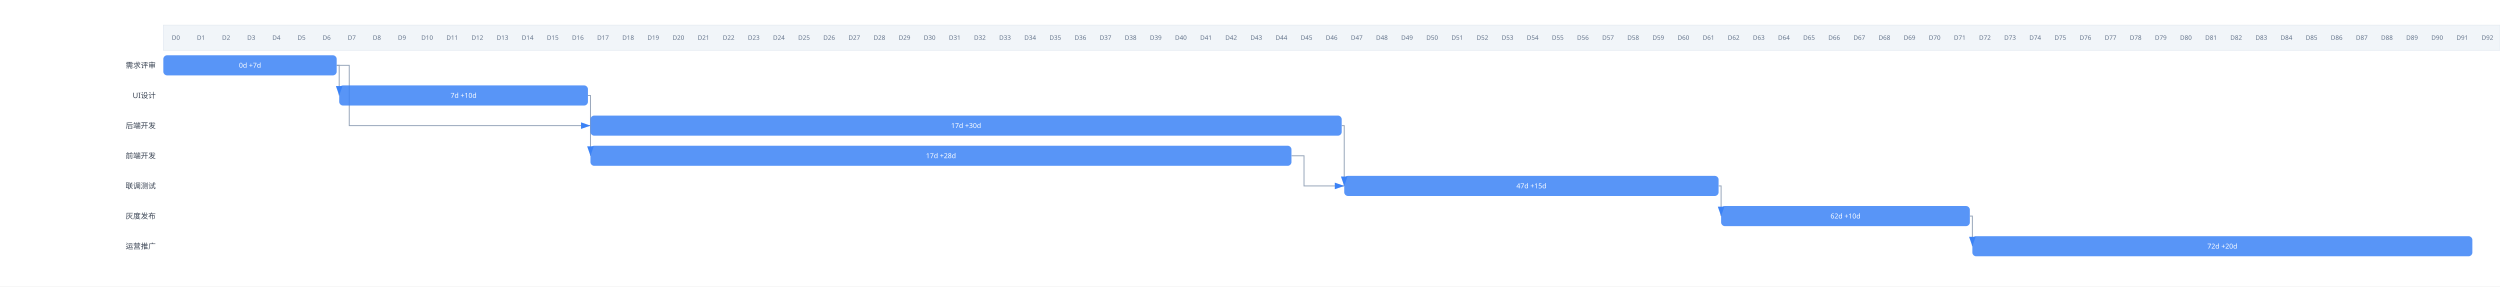
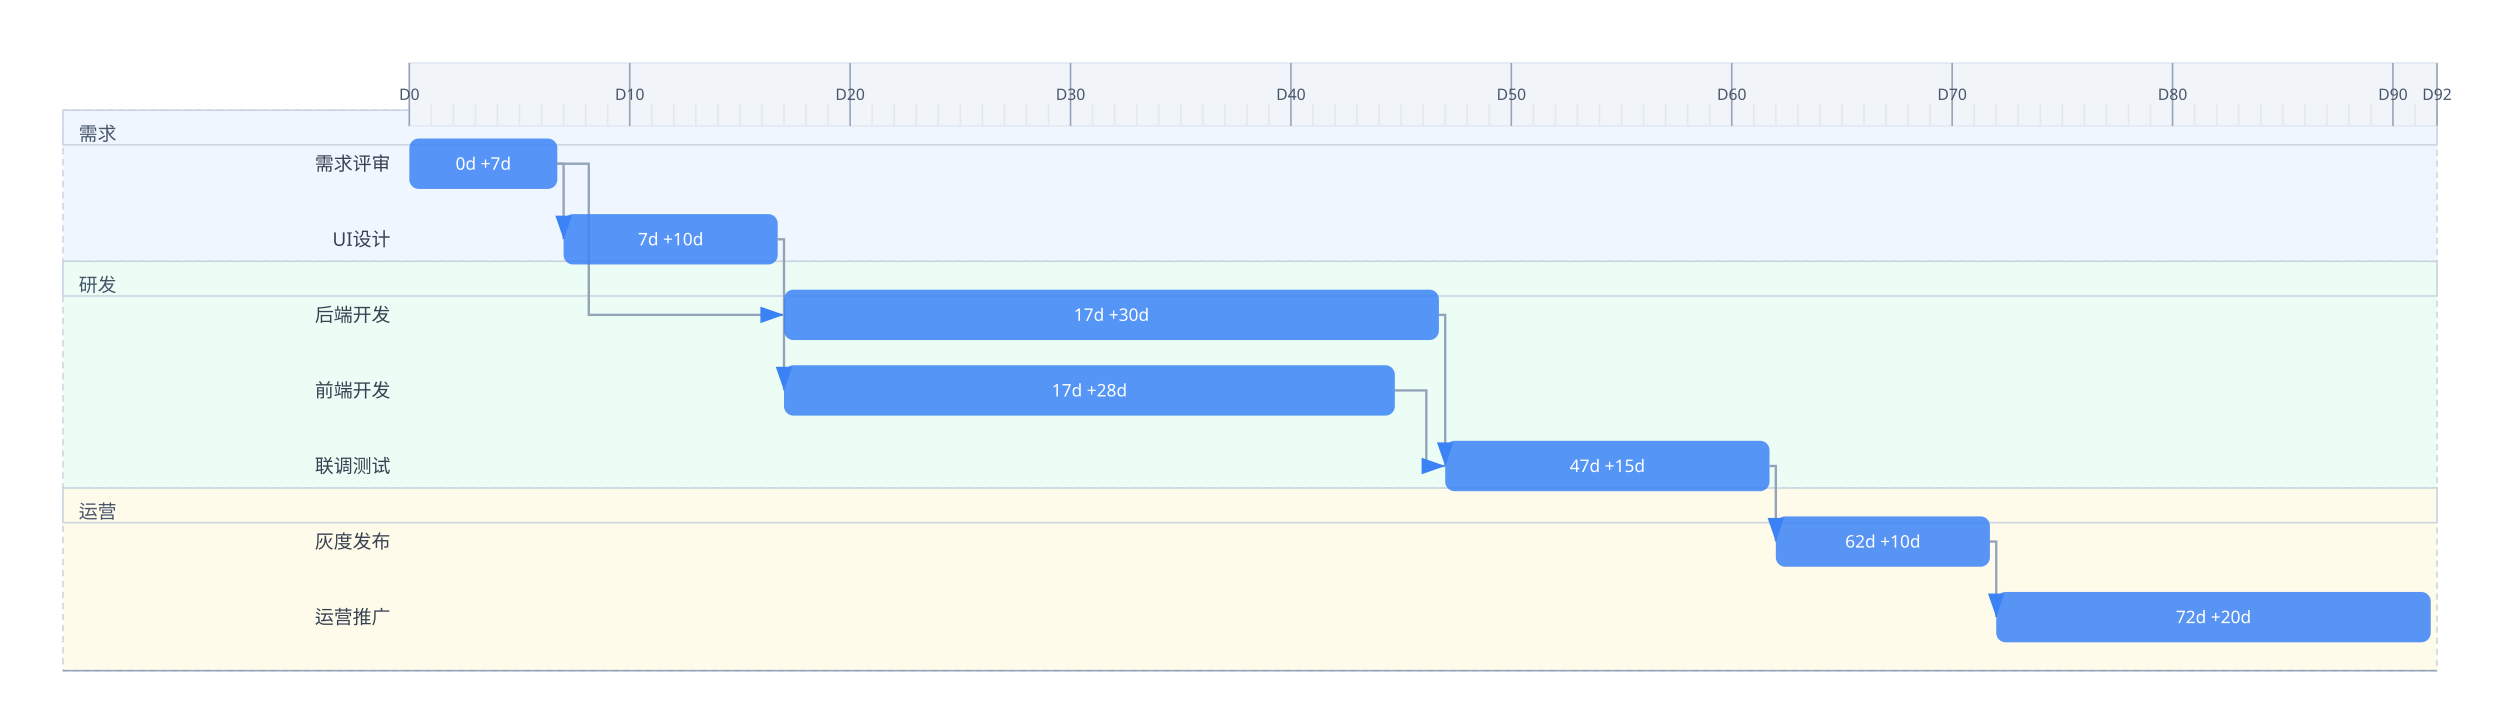
- <svg xmlns="http://www.w3.org/2000/svg" width="3980" height="456" viewBox="0 0 3980 456">
+ <svg xmlns="http://www.w3.org/2000/svg" width="1588" height="456" viewBox="0 0 1588 456">
  <defs>
    <marker id="arrowhead" markerWidth="10" markerHeight="7" refX="10" refY="3.5" orient="auto">
      <polygon points="0 0, 10 3.5, 0 7" fill="#3b82f6" />
    </marker>
  </defs>
-   <rect x="0" y="0" width="3980" height="456" fill="#ffffff" />
+   <rect x="0" y="0" width="1588" height="456" fill="#ffffff" />
+   <g class="lgdl-gantt-lane" data-lgdl-loc="groups[0]">
+     <rect x="40" y="70" width="1508" height="116" fill="#eff6ff" stroke="#cbd5e1" stroke-dasharray="4 3" />
+     <rect x="40" y="70" width="1508" height="22" fill="#eff6ff" stroke="#cbd5e1" />
+     <text x="50" y="85" font-family="'Segoe UI', 'PingFang SC', 'Microsoft YaHei', sans-serif" font-size="12" fill="#475569" text-anchor="start" dominant-baseline="middle">需求</text>
+     <line x1="40" y1="186" x2="1548" y2="186" stroke="#94a3b8" stroke-width="1" />
+   </g>
+   <g class="lgdl-gantt-lane" data-lgdl-loc="groups[1]">
+     <rect x="40" y="166" width="1508" height="164" fill="#ecfdf5" stroke="#cbd5e1" stroke-dasharray="4 3" />
+     <rect x="40" y="166" width="1508" height="22" fill="#ecfdf5" stroke="#cbd5e1" />
+     <text x="50" y="181" font-family="'Segoe UI', 'PingFang SC', 'Microsoft YaHei', sans-serif" font-size="12" fill="#475569" text-anchor="start" dominant-baseline="middle">研发</text>
+     <line x1="40" y1="330" x2="1548" y2="330" stroke="#94a3b8" stroke-width="1" />
+   </g>
+   <g class="lgdl-gantt-lane" data-lgdl-loc="groups[2]">
+     <rect x="40" y="310" width="1508" height="116" fill="#fffbeb" stroke="#cbd5e1" stroke-dasharray="4 3" />
+     <rect x="40" y="310" width="1508" height="22" fill="#fffbeb" stroke="#cbd5e1" />
+     <text x="50" y="325" font-family="'Segoe UI', 'PingFang SC', 'Microsoft YaHei', sans-serif" font-size="12" fill="#475569" text-anchor="start" dominant-baseline="middle">运营</text>
+     <line x1="40" y1="426" x2="1548" y2="426" stroke="#94a3b8" stroke-width="1" />
+   </g>
  <g class="lgdl-dep" data-lgdl-loc="edges[0]">
-     <path d="M 536,104 L 540,104 L 540,152 L 540,152" fill="none" stroke="#94a3b8" stroke-width="1.5" marker-end="url(#arrowhead)" />
+     <path d="M 354,104 L 358,104 L 358,152 L 358,152" fill="none" stroke="#94a3b8" stroke-width="1.5" marker-end="url(#arrowhead)" />
  </g>
  <g class="lgdl-dep" data-lgdl-loc="edges[1]">
-     <path d="M 536,104 L 556,104 L 556,200 L 940,200" fill="none" stroke="#94a3b8" stroke-width="1.5" marker-end="url(#arrowhead)" />
+     <path d="M 354,104 L 374,104 L 374,200 L 498,200" fill="none" stroke="#94a3b8" stroke-width="1.5" marker-end="url(#arrowhead)" />
  </g>
  <g class="lgdl-dep" data-lgdl-loc="edges[2]">
-     <path d="M 936,152 L 940,152 L 940,248 L 940,248" fill="none" stroke="#94a3b8" stroke-width="1.5" marker-end="url(#arrowhead)" />
+     <path d="M 494,152 L 498,152 L 498,248 L 498,248" fill="none" stroke="#94a3b8" stroke-width="1.5" marker-end="url(#arrowhead)" />
  </g>
  <g class="lgdl-dep" data-lgdl-loc="edges[3]">
-     <path d="M 2136,200 L 2140,200 L 2140,296 L 2140,296" fill="none" stroke="#94a3b8" stroke-width="1.5" marker-end="url(#arrowhead)" />
+     <path d="M 914,200 L 918,200 L 918,296 L 918,296" fill="none" stroke="#94a3b8" stroke-width="1.5" marker-end="url(#arrowhead)" />
  </g>
  <g class="lgdl-dep" data-lgdl-loc="edges[4]">
-     <path d="M 2056,248 L 2076,248 L 2076,296 L 2140,296" fill="none" stroke="#94a3b8" stroke-width="1.5" marker-end="url(#arrowhead)" />
+     <path d="M 886,248 L 906,248 L 906,296 L 918,296" fill="none" stroke="#94a3b8" stroke-width="1.5" marker-end="url(#arrowhead)" />
  </g>
  <g class="lgdl-dep" data-lgdl-loc="edges[5]">
-     <path d="M 2736,296 L 2740,296 L 2740,344 L 2740,344" fill="none" stroke="#94a3b8" stroke-width="1.5" marker-end="url(#arrowhead)" />
+     <path d="M 1124,296 L 1128,296 L 1128,344 L 1128,344" fill="none" stroke="#94a3b8" stroke-width="1.5" marker-end="url(#arrowhead)" />
  </g>
  <g class="lgdl-dep" data-lgdl-loc="edges[6]">
-     <path d="M 3136,344 L 3140,344 L 3140,392 L 3140,392" fill="none" stroke="#94a3b8" stroke-width="1.5" marker-end="url(#arrowhead)" />
+     <path d="M 1264,344 L 1268,344 L 1268,392 L 1268,392" fill="none" stroke="#94a3b8" stroke-width="1.5" marker-end="url(#arrowhead)" />
  </g>
  <text x="248" y="104" font-family="'Segoe UI', 'PingFang SC', 'Microsoft YaHei', sans-serif" font-size="12" fill="#374151" text-anchor="end" dominant-baseline="middle">需求评审</text>
  <g class="lgdl-gantt-bar" data-lgdl-loc="nodes[0]">
-     <rect x="260" y="88" width="276" height="32" rx="6" fill="#3b82f6" opacity="0.85" />
-     <text x="398" y="104" font-family="'Segoe UI', 'PingFang SC', 'Microsoft YaHei', sans-serif" font-size="11" fill="#ffffff" text-anchor="middle" dominant-baseline="middle">0d +7d</text>
+     <rect x="260" y="88" width="94" height="32" rx="6" fill="#3b82f6" opacity="0.85" />
+     <text x="307" y="104" font-family="'Segoe UI', 'PingFang SC', 'Microsoft YaHei', sans-serif" font-size="11" fill="#ffffff" text-anchor="middle" dominant-baseline="middle">0d +7d</text>
  </g>
  <text x="248" y="152" font-family="'Segoe UI', 'PingFang SC', 'Microsoft YaHei', sans-serif" font-size="12" fill="#374151" text-anchor="end" dominant-baseline="middle">UI设计</text>
  <g class="lgdl-gantt-bar" data-lgdl-loc="nodes[1]">
-     <rect x="540" y="136" width="396" height="32" rx="6" fill="#3b82f6" opacity="0.85" />
-     <text x="738" y="152" font-family="'Segoe UI', 'PingFang SC', 'Microsoft YaHei', sans-serif" font-size="11" fill="#ffffff" text-anchor="middle" dominant-baseline="middle">7d +10d</text>
+     <rect x="358" y="136" width="136" height="32" rx="6" fill="#3b82f6" opacity="0.85" />
+     <text x="426" y="152" font-family="'Segoe UI', 'PingFang SC', 'Microsoft YaHei', sans-serif" font-size="11" fill="#ffffff" text-anchor="middle" dominant-baseline="middle">7d +10d</text>
  </g>
  <text x="248" y="200" font-family="'Segoe UI', 'PingFang SC', 'Microsoft YaHei', sans-serif" font-size="12" fill="#374151" text-anchor="end" dominant-baseline="middle">后端开发</text>
  <g class="lgdl-gantt-bar" data-lgdl-loc="nodes[2]">
-     <rect x="940" y="184" width="1196" height="32" rx="6" fill="#3b82f6" opacity="0.85" />
-     <text x="1538" y="200" font-family="'Segoe UI', 'PingFang SC', 'Microsoft YaHei', sans-serif" font-size="11" fill="#ffffff" text-anchor="middle" dominant-baseline="middle">17d +30d</text>
+     <rect x="498" y="184" width="416" height="32" rx="6" fill="#3b82f6" opacity="0.85" />
+     <text x="706" y="200" font-family="'Segoe UI', 'PingFang SC', 'Microsoft YaHei', sans-serif" font-size="11" fill="#ffffff" text-anchor="middle" dominant-baseline="middle">17d +30d</text>
  </g>
  <text x="248" y="248" font-family="'Segoe UI', 'PingFang SC', 'Microsoft YaHei', sans-serif" font-size="12" fill="#374151" text-anchor="end" dominant-baseline="middle">前端开发</text>
  <g class="lgdl-gantt-bar" data-lgdl-loc="nodes[3]">
-     <rect x="940" y="232" width="1116" height="32" rx="6" fill="#3b82f6" opacity="0.85" />
-     <text x="1498" y="248" font-family="'Segoe UI', 'PingFang SC', 'Microsoft YaHei', sans-serif" font-size="11" fill="#ffffff" text-anchor="middle" dominant-baseline="middle">17d +28d</text>
+     <rect x="498" y="232" width="388" height="32" rx="6" fill="#3b82f6" opacity="0.85" />
+     <text x="692" y="248" font-family="'Segoe UI', 'PingFang SC', 'Microsoft YaHei', sans-serif" font-size="11" fill="#ffffff" text-anchor="middle" dominant-baseline="middle">17d +28d</text>
  </g>
  <text x="248" y="296" font-family="'Segoe UI', 'PingFang SC', 'Microsoft YaHei', sans-serif" font-size="12" fill="#374151" text-anchor="end" dominant-baseline="middle">联调测试</text>
  <g class="lgdl-gantt-bar" data-lgdl-loc="nodes[4]">
-     <rect x="2140" y="280" width="596" height="32" rx="6" fill="#3b82f6" opacity="0.85" />
-     <text x="2438" y="296" font-family="'Segoe UI', 'PingFang SC', 'Microsoft YaHei', sans-serif" font-size="11" fill="#ffffff" text-anchor="middle" dominant-baseline="middle">47d +15d</text>
+     <rect x="918" y="280" width="206" height="32" rx="6" fill="#3b82f6" opacity="0.85" />
+     <text x="1021" y="296" font-family="'Segoe UI', 'PingFang SC', 'Microsoft YaHei', sans-serif" font-size="11" fill="#ffffff" text-anchor="middle" dominant-baseline="middle">47d +15d</text>
  </g>
  <text x="248" y="344" font-family="'Segoe UI', 'PingFang SC', 'Microsoft YaHei', sans-serif" font-size="12" fill="#374151" text-anchor="end" dominant-baseline="middle">灰度发布</text>
  <g class="lgdl-gantt-bar" data-lgdl-loc="nodes[5]">
-     <rect x="2740" y="328" width="396" height="32" rx="6" fill="#3b82f6" opacity="0.85" />
-     <text x="2938" y="344" font-family="'Segoe UI', 'PingFang SC', 'Microsoft YaHei', sans-serif" font-size="11" fill="#ffffff" text-anchor="middle" dominant-baseline="middle">62d +10d</text>
+     <rect x="1128" y="328" width="136" height="32" rx="6" fill="#3b82f6" opacity="0.85" />
+     <text x="1196" y="344" font-family="'Segoe UI', 'PingFang SC', 'Microsoft YaHei', sans-serif" font-size="11" fill="#ffffff" text-anchor="middle" dominant-baseline="middle">62d +10d</text>
  </g>
  <text x="248" y="392" font-family="'Segoe UI', 'PingFang SC', 'Microsoft YaHei', sans-serif" font-size="12" fill="#374151" text-anchor="end" dominant-baseline="middle">运营推广</text>
  <g class="lgdl-gantt-bar" data-lgdl-loc="nodes[6]">
-     <rect x="3140" y="376" width="796" height="32" rx="6" fill="#3b82f6" opacity="0.85" />
-     <text x="3538" y="392" font-family="'Segoe UI', 'PingFang SC', 'Microsoft YaHei', sans-serif" font-size="11" fill="#ffffff" text-anchor="middle" dominant-baseline="middle">72d +20d</text>
+     <rect x="1268" y="376" width="276" height="32" rx="6" fill="#3b82f6" opacity="0.85" />
+     <text x="1406" y="392" font-family="'Segoe UI', 'PingFang SC', 'Microsoft YaHei', sans-serif" font-size="11" fill="#ffffff" text-anchor="middle" dominant-baseline="middle">72d +20d</text>
  </g>
  <g class="lgdl-gantt-axis">
-     <rect x="260" y="40" width="3720" height="40" fill="#f1f5f9" stroke="#e2e8f0" />
-     <text x="280" y="60" font-family="'Segoe UI', 'PingFang SC', 'Microsoft YaHei', sans-serif" font-size="10" fill="#64748b" text-anchor="middle" dominant-baseline="middle">D0</text>
-     <text x="320" y="60" font-family="'Segoe UI', 'PingFang SC', 'Microsoft YaHei', sans-serif" font-size="10" fill="#64748b" text-anchor="middle" dominant-baseline="middle">D1</text>
-     <text x="360" y="60" font-family="'Segoe UI', 'PingFang SC', 'Microsoft YaHei', sans-serif" font-size="10" fill="#64748b" text-anchor="middle" dominant-baseline="middle">D2</text>
-     <text x="400" y="60" font-family="'Segoe UI', 'PingFang SC', 'Microsoft YaHei', sans-serif" font-size="10" fill="#64748b" text-anchor="middle" dominant-baseline="middle">D3</text>
-     <text x="440" y="60" font-family="'Segoe UI', 'PingFang SC', 'Microsoft YaHei', sans-serif" font-size="10" fill="#64748b" text-anchor="middle" dominant-baseline="middle">D4</text>
-     <text x="480" y="60" font-family="'Segoe UI', 'PingFang SC', 'Microsoft YaHei', sans-serif" font-size="10" fill="#64748b" text-anchor="middle" dominant-baseline="middle">D5</text>
-     <text x="520" y="60" font-family="'Segoe UI', 'PingFang SC', 'Microsoft YaHei', sans-serif" font-size="10" fill="#64748b" text-anchor="middle" dominant-baseline="middle">D6</text>
-     <text x="560" y="60" font-family="'Segoe UI', 'PingFang SC', 'Microsoft YaHei', sans-serif" font-size="10" fill="#64748b" text-anchor="middle" dominant-baseline="middle">D7</text>
-     <text x="600" y="60" font-family="'Segoe UI', 'PingFang SC', 'Microsoft YaHei', sans-serif" font-size="10" fill="#64748b" text-anchor="middle" dominant-baseline="middle">D8</text>
-     <text x="640" y="60" font-family="'Segoe UI', 'PingFang SC', 'Microsoft YaHei', sans-serif" font-size="10" fill="#64748b" text-anchor="middle" dominant-baseline="middle">D9</text>
-     <text x="680" y="60" font-family="'Segoe UI', 'PingFang SC', 'Microsoft YaHei', sans-serif" font-size="10" fill="#64748b" text-anchor="middle" dominant-baseline="middle">D10</text>
-     <text x="720" y="60" font-family="'Segoe UI', 'PingFang SC', 'Microsoft YaHei', sans-serif" font-size="10" fill="#64748b" text-anchor="middle" dominant-baseline="middle">D11</text>
-     <text x="760" y="60" font-family="'Segoe UI', 'PingFang SC', 'Microsoft YaHei', sans-serif" font-size="10" fill="#64748b" text-anchor="middle" dominant-baseline="middle">D12</text>
-     <text x="800" y="60" font-family="'Segoe UI', 'PingFang SC', 'Microsoft YaHei', sans-serif" font-size="10" fill="#64748b" text-anchor="middle" dominant-baseline="middle">D13</text>
-     <text x="840" y="60" font-family="'Segoe UI', 'PingFang SC', 'Microsoft YaHei', sans-serif" font-size="10" fill="#64748b" text-anchor="middle" dominant-baseline="middle">D14</text>
-     <text x="880" y="60" font-family="'Segoe UI', 'PingFang SC', 'Microsoft YaHei', sans-serif" font-size="10" fill="#64748b" text-anchor="middle" dominant-baseline="middle">D15</text>
-     <text x="920" y="60" font-family="'Segoe UI', 'PingFang SC', 'Microsoft YaHei', sans-serif" font-size="10" fill="#64748b" text-anchor="middle" dominant-baseline="middle">D16</text>
-     <text x="960" y="60" font-family="'Segoe UI', 'PingFang SC', 'Microsoft YaHei', sans-serif" font-size="10" fill="#64748b" text-anchor="middle" dominant-baseline="middle">D17</text>
-     <text x="1000" y="60" font-family="'Segoe UI', 'PingFang SC', 'Microsoft YaHei', sans-serif" font-size="10" fill="#64748b" text-anchor="middle" dominant-baseline="middle">D18</text>
-     <text x="1040" y="60" font-family="'Segoe UI', 'PingFang SC', 'Microsoft YaHei', sans-serif" font-size="10" fill="#64748b" text-anchor="middle" dominant-baseline="middle">D19</text>
-     <text x="1080" y="60" font-family="'Segoe UI', 'PingFang SC', 'Microsoft YaHei', sans-serif" font-size="10" fill="#64748b" text-anchor="middle" dominant-baseline="middle">D20</text>
-     <text x="1120" y="60" font-family="'Segoe UI', 'PingFang SC', 'Microsoft YaHei', sans-serif" font-size="10" fill="#64748b" text-anchor="middle" dominant-baseline="middle">D21</text>
-     <text x="1160" y="60" font-family="'Segoe UI', 'PingFang SC', 'Microsoft YaHei', sans-serif" font-size="10" fill="#64748b" text-anchor="middle" dominant-baseline="middle">D22</text>
-     <text x="1200" y="60" font-family="'Segoe UI', 'PingFang SC', 'Microsoft YaHei', sans-serif" font-size="10" fill="#64748b" text-anchor="middle" dominant-baseline="middle">D23</text>
-     <text x="1240" y="60" font-family="'Segoe UI', 'PingFang SC', 'Microsoft YaHei', sans-serif" font-size="10" fill="#64748b" text-anchor="middle" dominant-baseline="middle">D24</text>
-     <text x="1280" y="60" font-family="'Segoe UI', 'PingFang SC', 'Microsoft YaHei', sans-serif" font-size="10" fill="#64748b" text-anchor="middle" dominant-baseline="middle">D25</text>
-     <text x="1320" y="60" font-family="'Segoe UI', 'PingFang SC', 'Microsoft YaHei', sans-serif" font-size="10" fill="#64748b" text-anchor="middle" dominant-baseline="middle">D26</text>
-     <text x="1360" y="60" font-family="'Segoe UI', 'PingFang SC', 'Microsoft YaHei', sans-serif" font-size="10" fill="#64748b" text-anchor="middle" dominant-baseline="middle">D27</text>
-     <text x="1400" y="60" font-family="'Segoe UI', 'PingFang SC', 'Microsoft YaHei', sans-serif" font-size="10" fill="#64748b" text-anchor="middle" dominant-baseline="middle">D28</text>
-     <text x="1440" y="60" font-family="'Segoe UI', 'PingFang SC', 'Microsoft YaHei', sans-serif" font-size="10" fill="#64748b" text-anchor="middle" dominant-baseline="middle">D29</text>
-     <text x="1480" y="60" font-family="'Segoe UI', 'PingFang SC', 'Microsoft YaHei', sans-serif" font-size="10" fill="#64748b" text-anchor="middle" dominant-baseline="middle">D30</text>
-     <text x="1520" y="60" font-family="'Segoe UI', 'PingFang SC', 'Microsoft YaHei', sans-serif" font-size="10" fill="#64748b" text-anchor="middle" dominant-baseline="middle">D31</text>
-     <text x="1560" y="60" font-family="'Segoe UI', 'PingFang SC', 'Microsoft YaHei', sans-serif" font-size="10" fill="#64748b" text-anchor="middle" dominant-baseline="middle">D32</text>
-     <text x="1600" y="60" font-family="'Segoe UI', 'PingFang SC', 'Microsoft YaHei', sans-serif" font-size="10" fill="#64748b" text-anchor="middle" dominant-baseline="middle">D33</text>
-     <text x="1640" y="60" font-family="'Segoe UI', 'PingFang SC', 'Microsoft YaHei', sans-serif" font-size="10" fill="#64748b" text-anchor="middle" dominant-baseline="middle">D34</text>
-     <text x="1680" y="60" font-family="'Segoe UI', 'PingFang SC', 'Microsoft YaHei', sans-serif" font-size="10" fill="#64748b" text-anchor="middle" dominant-baseline="middle">D35</text>
-     <text x="1720" y="60" font-family="'Segoe UI', 'PingFang SC', 'Microsoft YaHei', sans-serif" font-size="10" fill="#64748b" text-anchor="middle" dominant-baseline="middle">D36</text>
-     <text x="1760" y="60" font-family="'Segoe UI', 'PingFang SC', 'Microsoft YaHei', sans-serif" font-size="10" fill="#64748b" text-anchor="middle" dominant-baseline="middle">D37</text>
-     <text x="1800" y="60" font-family="'Segoe UI', 'PingFang SC', 'Microsoft YaHei', sans-serif" font-size="10" fill="#64748b" text-anchor="middle" dominant-baseline="middle">D38</text>
-     <text x="1840" y="60" font-family="'Segoe UI', 'PingFang SC', 'Microsoft YaHei', sans-serif" font-size="10" fill="#64748b" text-anchor="middle" dominant-baseline="middle">D39</text>
-     <text x="1880" y="60" font-family="'Segoe UI', 'PingFang SC', 'Microsoft YaHei', sans-serif" font-size="10" fill="#64748b" text-anchor="middle" dominant-baseline="middle">D40</text>
-     <text x="1920" y="60" font-family="'Segoe UI', 'PingFang SC', 'Microsoft YaHei', sans-serif" font-size="10" fill="#64748b" text-anchor="middle" dominant-baseline="middle">D41</text>
-     <text x="1960" y="60" font-family="'Segoe UI', 'PingFang SC', 'Microsoft YaHei', sans-serif" font-size="10" fill="#64748b" text-anchor="middle" dominant-baseline="middle">D42</text>
-     <text x="2000" y="60" font-family="'Segoe UI', 'PingFang SC', 'Microsoft YaHei', sans-serif" font-size="10" fill="#64748b" text-anchor="middle" dominant-baseline="middle">D43</text>
-     <text x="2040" y="60" font-family="'Segoe UI', 'PingFang SC', 'Microsoft YaHei', sans-serif" font-size="10" fill="#64748b" text-anchor="middle" dominant-baseline="middle">D44</text>
-     <text x="2080" y="60" font-family="'Segoe UI', 'PingFang SC', 'Microsoft YaHei', sans-serif" font-size="10" fill="#64748b" text-anchor="middle" dominant-baseline="middle">D45</text>
-     <text x="2120" y="60" font-family="'Segoe UI', 'PingFang SC', 'Microsoft YaHei', sans-serif" font-size="10" fill="#64748b" text-anchor="middle" dominant-baseline="middle">D46</text>
-     <text x="2160" y="60" font-family="'Segoe UI', 'PingFang SC', 'Microsoft YaHei', sans-serif" font-size="10" fill="#64748b" text-anchor="middle" dominant-baseline="middle">D47</text>
-     <text x="2200" y="60" font-family="'Segoe UI', 'PingFang SC', 'Microsoft YaHei', sans-serif" font-size="10" fill="#64748b" text-anchor="middle" dominant-baseline="middle">D48</text>
-     <text x="2240" y="60" font-family="'Segoe UI', 'PingFang SC', 'Microsoft YaHei', sans-serif" font-size="10" fill="#64748b" text-anchor="middle" dominant-baseline="middle">D49</text>
-     <text x="2280" y="60" font-family="'Segoe UI', 'PingFang SC', 'Microsoft YaHei', sans-serif" font-size="10" fill="#64748b" text-anchor="middle" dominant-baseline="middle">D50</text>
-     <text x="2320" y="60" font-family="'Segoe UI', 'PingFang SC', 'Microsoft YaHei', sans-serif" font-size="10" fill="#64748b" text-anchor="middle" dominant-baseline="middle">D51</text>
-     <text x="2360" y="60" font-family="'Segoe UI', 'PingFang SC', 'Microsoft YaHei', sans-serif" font-size="10" fill="#64748b" text-anchor="middle" dominant-baseline="middle">D52</text>
-     <text x="2400" y="60" font-family="'Segoe UI', 'PingFang SC', 'Microsoft YaHei', sans-serif" font-size="10" fill="#64748b" text-anchor="middle" dominant-baseline="middle">D53</text>
-     <text x="2440" y="60" font-family="'Segoe UI', 'PingFang SC', 'Microsoft YaHei', sans-serif" font-size="10" fill="#64748b" text-anchor="middle" dominant-baseline="middle">D54</text>
-     <text x="2480" y="60" font-family="'Segoe UI', 'PingFang SC', 'Microsoft YaHei', sans-serif" font-size="10" fill="#64748b" text-anchor="middle" dominant-baseline="middle">D55</text>
-     <text x="2520" y="60" font-family="'Segoe UI', 'PingFang SC', 'Microsoft YaHei', sans-serif" font-size="10" fill="#64748b" text-anchor="middle" dominant-baseline="middle">D56</text>
-     <text x="2560" y="60" font-family="'Segoe UI', 'PingFang SC', 'Microsoft YaHei', sans-serif" font-size="10" fill="#64748b" text-anchor="middle" dominant-baseline="middle">D57</text>
-     <text x="2600" y="60" font-family="'Segoe UI', 'PingFang SC', 'Microsoft YaHei', sans-serif" font-size="10" fill="#64748b" text-anchor="middle" dominant-baseline="middle">D58</text>
-     <text x="2640" y="60" font-family="'Segoe UI', 'PingFang SC', 'Microsoft YaHei', sans-serif" font-size="10" fill="#64748b" text-anchor="middle" dominant-baseline="middle">D59</text>
-     <text x="2680" y="60" font-family="'Segoe UI', 'PingFang SC', 'Microsoft YaHei', sans-serif" font-size="10" fill="#64748b" text-anchor="middle" dominant-baseline="middle">D60</text>
-     <text x="2720" y="60" font-family="'Segoe UI', 'PingFang SC', 'Microsoft YaHei', sans-serif" font-size="10" fill="#64748b" text-anchor="middle" dominant-baseline="middle">D61</text>
-     <text x="2760" y="60" font-family="'Segoe UI', 'PingFang SC', 'Microsoft YaHei', sans-serif" font-size="10" fill="#64748b" text-anchor="middle" dominant-baseline="middle">D62</text>
-     <text x="2800" y="60" font-family="'Segoe UI', 'PingFang SC', 'Microsoft YaHei', sans-serif" font-size="10" fill="#64748b" text-anchor="middle" dominant-baseline="middle">D63</text>
-     <text x="2840" y="60" font-family="'Segoe UI', 'PingFang SC', 'Microsoft YaHei', sans-serif" font-size="10" fill="#64748b" text-anchor="middle" dominant-baseline="middle">D64</text>
-     <text x="2880" y="60" font-family="'Segoe UI', 'PingFang SC', 'Microsoft YaHei', sans-serif" font-size="10" fill="#64748b" text-anchor="middle" dominant-baseline="middle">D65</text>
-     <text x="2920" y="60" font-family="'Segoe UI', 'PingFang SC', 'Microsoft YaHei', sans-serif" font-size="10" fill="#64748b" text-anchor="middle" dominant-baseline="middle">D66</text>
-     <text x="2960" y="60" font-family="'Segoe UI', 'PingFang SC', 'Microsoft YaHei', sans-serif" font-size="10" fill="#64748b" text-anchor="middle" dominant-baseline="middle">D67</text>
-     <text x="3000" y="60" font-family="'Segoe UI', 'PingFang SC', 'Microsoft YaHei', sans-serif" font-size="10" fill="#64748b" text-anchor="middle" dominant-baseline="middle">D68</text>
-     <text x="3040" y="60" font-family="'Segoe UI', 'PingFang SC', 'Microsoft YaHei', sans-serif" font-size="10" fill="#64748b" text-anchor="middle" dominant-baseline="middle">D69</text>
-     <text x="3080" y="60" font-family="'Segoe UI', 'PingFang SC', 'Microsoft YaHei', sans-serif" font-size="10" fill="#64748b" text-anchor="middle" dominant-baseline="middle">D70</text>
-     <text x="3120" y="60" font-family="'Segoe UI', 'PingFang SC', 'Microsoft YaHei', sans-serif" font-size="10" fill="#64748b" text-anchor="middle" dominant-baseline="middle">D71</text>
-     <text x="3160" y="60" font-family="'Segoe UI', 'PingFang SC', 'Microsoft YaHei', sans-serif" font-size="10" fill="#64748b" text-anchor="middle" dominant-baseline="middle">D72</text>
-     <text x="3200" y="60" font-family="'Segoe UI', 'PingFang SC', 'Microsoft YaHei', sans-serif" font-size="10" fill="#64748b" text-anchor="middle" dominant-baseline="middle">D73</text>
-     <text x="3240" y="60" font-family="'Segoe UI', 'PingFang SC', 'Microsoft YaHei', sans-serif" font-size="10" fill="#64748b" text-anchor="middle" dominant-baseline="middle">D74</text>
-     <text x="3280" y="60" font-family="'Segoe UI', 'PingFang SC', 'Microsoft YaHei', sans-serif" font-size="10" fill="#64748b" text-anchor="middle" dominant-baseline="middle">D75</text>
-     <text x="3320" y="60" font-family="'Segoe UI', 'PingFang SC', 'Microsoft YaHei', sans-serif" font-size="10" fill="#64748b" text-anchor="middle" dominant-baseline="middle">D76</text>
-     <text x="3360" y="60" font-family="'Segoe UI', 'PingFang SC', 'Microsoft YaHei', sans-serif" font-size="10" fill="#64748b" text-anchor="middle" dominant-baseline="middle">D77</text>
-     <text x="3400" y="60" font-family="'Segoe UI', 'PingFang SC', 'Microsoft YaHei', sans-serif" font-size="10" fill="#64748b" text-anchor="middle" dominant-baseline="middle">D78</text>
-     <text x="3440" y="60" font-family="'Segoe UI', 'PingFang SC', 'Microsoft YaHei', sans-serif" font-size="10" fill="#64748b" text-anchor="middle" dominant-baseline="middle">D79</text>
-     <text x="3480" y="60" font-family="'Segoe UI', 'PingFang SC', 'Microsoft YaHei', sans-serif" font-size="10" fill="#64748b" text-anchor="middle" dominant-baseline="middle">D80</text>
-     <text x="3520" y="60" font-family="'Segoe UI', 'PingFang SC', 'Microsoft YaHei', sans-serif" font-size="10" fill="#64748b" text-anchor="middle" dominant-baseline="middle">D81</text>
-     <text x="3560" y="60" font-family="'Segoe UI', 'PingFang SC', 'Microsoft YaHei', sans-serif" font-size="10" fill="#64748b" text-anchor="middle" dominant-baseline="middle">D82</text>
-     <text x="3600" y="60" font-family="'Segoe UI', 'PingFang SC', 'Microsoft YaHei', sans-serif" font-size="10" fill="#64748b" text-anchor="middle" dominant-baseline="middle">D83</text>
-     <text x="3640" y="60" font-family="'Segoe UI', 'PingFang SC', 'Microsoft YaHei', sans-serif" font-size="10" fill="#64748b" text-anchor="middle" dominant-baseline="middle">D84</text>
-     <text x="3680" y="60" font-family="'Segoe UI', 'PingFang SC', 'Microsoft YaHei', sans-serif" font-size="10" fill="#64748b" text-anchor="middle" dominant-baseline="middle">D85</text>
-     <text x="3720" y="60" font-family="'Segoe UI', 'PingFang SC', 'Microsoft YaHei', sans-serif" font-size="10" fill="#64748b" text-anchor="middle" dominant-baseline="middle">D86</text>
-     <text x="3760" y="60" font-family="'Segoe UI', 'PingFang SC', 'Microsoft YaHei', sans-serif" font-size="10" fill="#64748b" text-anchor="middle" dominant-baseline="middle">D87</text>
-     <text x="3800" y="60" font-family="'Segoe UI', 'PingFang SC', 'Microsoft YaHei', sans-serif" font-size="10" fill="#64748b" text-anchor="middle" dominant-baseline="middle">D88</text>
-     <text x="3840" y="60" font-family="'Segoe UI', 'PingFang SC', 'Microsoft YaHei', sans-serif" font-size="10" fill="#64748b" text-anchor="middle" dominant-baseline="middle">D89</text>
-     <text x="3880" y="60" font-family="'Segoe UI', 'PingFang SC', 'Microsoft YaHei', sans-serif" font-size="10" fill="#64748b" text-anchor="middle" dominant-baseline="middle">D90</text>
-     <text x="3920" y="60" font-family="'Segoe UI', 'PingFang SC', 'Microsoft YaHei', sans-serif" font-size="10" fill="#64748b" text-anchor="middle" dominant-baseline="middle">D91</text>
-     <text x="3960" y="60" font-family="'Segoe UI', 'PingFang SC', 'Microsoft YaHei', sans-serif" font-size="10" fill="#64748b" text-anchor="middle" dominant-baseline="middle">D92</text>
+     <rect x="260" y="40" width="1288" height="40" fill="#f1f5f9" stroke="#e2e8f0" />
+     <line x1="260" y1="40" x2="260" y2="80" stroke="#94a3b8" stroke-width="1" />
+     <text x="260" y="60" font-family="'Segoe UI', 'PingFang SC', 'Microsoft YaHei', sans-serif" font-size="10" fill="#475569" text-anchor="middle" dominant-baseline="middle">D0</text>
+     <line x1="274" y1="66" x2="274" y2="80" stroke="#e2e8f0" stroke-width="1" />
+     <line x1="288" y1="66" x2="288" y2="80" stroke="#e2e8f0" stroke-width="1" />
+     <line x1="302" y1="66" x2="302" y2="80" stroke="#e2e8f0" stroke-width="1" />
+     <line x1="316" y1="66" x2="316" y2="80" stroke="#e2e8f0" stroke-width="1" />
+     <line x1="330" y1="66" x2="330" y2="80" stroke="#e2e8f0" stroke-width="1" />
+     <line x1="344" y1="66" x2="344" y2="80" stroke="#e2e8f0" stroke-width="1" />
+     <line x1="358" y1="66" x2="358" y2="80" stroke="#e2e8f0" stroke-width="1" />
+     <line x1="372" y1="66" x2="372" y2="80" stroke="#e2e8f0" stroke-width="1" />
+     <line x1="386" y1="66" x2="386" y2="80" stroke="#e2e8f0" stroke-width="1" />
+     <line x1="400" y1="40" x2="400" y2="80" stroke="#94a3b8" stroke-width="1" />
+     <text x="400" y="60" font-family="'Segoe UI', 'PingFang SC', 'Microsoft YaHei', sans-serif" font-size="10" fill="#475569" text-anchor="middle" dominant-baseline="middle">D10</text>
+     <line x1="414" y1="66" x2="414" y2="80" stroke="#e2e8f0" stroke-width="1" />
+     <line x1="428" y1="66" x2="428" y2="80" stroke="#e2e8f0" stroke-width="1" />
+     <line x1="442" y1="66" x2="442" y2="80" stroke="#e2e8f0" stroke-width="1" />
+     <line x1="456" y1="66" x2="456" y2="80" stroke="#e2e8f0" stroke-width="1" />
+     <line x1="470" y1="66" x2="470" y2="80" stroke="#e2e8f0" stroke-width="1" />
+     <line x1="484" y1="66" x2="484" y2="80" stroke="#e2e8f0" stroke-width="1" />
+     <line x1="498" y1="66" x2="498" y2="80" stroke="#e2e8f0" stroke-width="1" />
+     <line x1="512" y1="66" x2="512" y2="80" stroke="#e2e8f0" stroke-width="1" />
+     <line x1="526" y1="66" x2="526" y2="80" stroke="#e2e8f0" stroke-width="1" />
+     <line x1="540" y1="40" x2="540" y2="80" stroke="#94a3b8" stroke-width="1" />
+     <text x="540" y="60" font-family="'Segoe UI', 'PingFang SC', 'Microsoft YaHei', sans-serif" font-size="10" fill="#475569" text-anchor="middle" dominant-baseline="middle">D20</text>
+     <line x1="554" y1="66" x2="554" y2="80" stroke="#e2e8f0" stroke-width="1" />
+     <line x1="568" y1="66" x2="568" y2="80" stroke="#e2e8f0" stroke-width="1" />
+     <line x1="582" y1="66" x2="582" y2="80" stroke="#e2e8f0" stroke-width="1" />
+     <line x1="596" y1="66" x2="596" y2="80" stroke="#e2e8f0" stroke-width="1" />
+     <line x1="610" y1="66" x2="610" y2="80" stroke="#e2e8f0" stroke-width="1" />
+     <line x1="624" y1="66" x2="624" y2="80" stroke="#e2e8f0" stroke-width="1" />
+     <line x1="638" y1="66" x2="638" y2="80" stroke="#e2e8f0" stroke-width="1" />
+     <line x1="652" y1="66" x2="652" y2="80" stroke="#e2e8f0" stroke-width="1" />
+     <line x1="666" y1="66" x2="666" y2="80" stroke="#e2e8f0" stroke-width="1" />
+     <line x1="680" y1="40" x2="680" y2="80" stroke="#94a3b8" stroke-width="1" />
+     <text x="680" y="60" font-family="'Segoe UI', 'PingFang SC', 'Microsoft YaHei', sans-serif" font-size="10" fill="#475569" text-anchor="middle" dominant-baseline="middle">D30</text>
+     <line x1="694" y1="66" x2="694" y2="80" stroke="#e2e8f0" stroke-width="1" />
+     <line x1="708" y1="66" x2="708" y2="80" stroke="#e2e8f0" stroke-width="1" />
+     <line x1="722" y1="66" x2="722" y2="80" stroke="#e2e8f0" stroke-width="1" />
+     <line x1="736" y1="66" x2="736" y2="80" stroke="#e2e8f0" stroke-width="1" />
+     <line x1="750" y1="66" x2="750" y2="80" stroke="#e2e8f0" stroke-width="1" />
+     <line x1="764" y1="66" x2="764" y2="80" stroke="#e2e8f0" stroke-width="1" />
+     <line x1="778" y1="66" x2="778" y2="80" stroke="#e2e8f0" stroke-width="1" />
+     <line x1="792" y1="66" x2="792" y2="80" stroke="#e2e8f0" stroke-width="1" />
+     <line x1="806" y1="66" x2="806" y2="80" stroke="#e2e8f0" stroke-width="1" />
+     <line x1="820" y1="40" x2="820" y2="80" stroke="#94a3b8" stroke-width="1" />
+     <text x="820" y="60" font-family="'Segoe UI', 'PingFang SC', 'Microsoft YaHei', sans-serif" font-size="10" fill="#475569" text-anchor="middle" dominant-baseline="middle">D40</text>
+     <line x1="834" y1="66" x2="834" y2="80" stroke="#e2e8f0" stroke-width="1" />
+     <line x1="848" y1="66" x2="848" y2="80" stroke="#e2e8f0" stroke-width="1" />
+     <line x1="862" y1="66" x2="862" y2="80" stroke="#e2e8f0" stroke-width="1" />
+     <line x1="876" y1="66" x2="876" y2="80" stroke="#e2e8f0" stroke-width="1" />
+     <line x1="890" y1="66" x2="890" y2="80" stroke="#e2e8f0" stroke-width="1" />
+     <line x1="904" y1="66" x2="904" y2="80" stroke="#e2e8f0" stroke-width="1" />
+     <line x1="918" y1="66" x2="918" y2="80" stroke="#e2e8f0" stroke-width="1" />
+     <line x1="932" y1="66" x2="932" y2="80" stroke="#e2e8f0" stroke-width="1" />
+     <line x1="946" y1="66" x2="946" y2="80" stroke="#e2e8f0" stroke-width="1" />
+     <line x1="960" y1="40" x2="960" y2="80" stroke="#94a3b8" stroke-width="1" />
+     <text x="960" y="60" font-family="'Segoe UI', 'PingFang SC', 'Microsoft YaHei', sans-serif" font-size="10" fill="#475569" text-anchor="middle" dominant-baseline="middle">D50</text>
+     <line x1="974" y1="66" x2="974" y2="80" stroke="#e2e8f0" stroke-width="1" />
+     <line x1="988" y1="66" x2="988" y2="80" stroke="#e2e8f0" stroke-width="1" />
+     <line x1="1002" y1="66" x2="1002" y2="80" stroke="#e2e8f0" stroke-width="1" />
+     <line x1="1016" y1="66" x2="1016" y2="80" stroke="#e2e8f0" stroke-width="1" />
+     <line x1="1030" y1="66" x2="1030" y2="80" stroke="#e2e8f0" stroke-width="1" />
+     <line x1="1044" y1="66" x2="1044" y2="80" stroke="#e2e8f0" stroke-width="1" />
+     <line x1="1058" y1="66" x2="1058" y2="80" stroke="#e2e8f0" stroke-width="1" />
+     <line x1="1072" y1="66" x2="1072" y2="80" stroke="#e2e8f0" stroke-width="1" />
+     <line x1="1086" y1="66" x2="1086" y2="80" stroke="#e2e8f0" stroke-width="1" />
+     <line x1="1100" y1="40" x2="1100" y2="80" stroke="#94a3b8" stroke-width="1" />
+     <text x="1100" y="60" font-family="'Segoe UI', 'PingFang SC', 'Microsoft YaHei', sans-serif" font-size="10" fill="#475569" text-anchor="middle" dominant-baseline="middle">D60</text>
+     <line x1="1114" y1="66" x2="1114" y2="80" stroke="#e2e8f0" stroke-width="1" />
+     <line x1="1128" y1="66" x2="1128" y2="80" stroke="#e2e8f0" stroke-width="1" />
+     <line x1="1142" y1="66" x2="1142" y2="80" stroke="#e2e8f0" stroke-width="1" />
+     <line x1="1156" y1="66" x2="1156" y2="80" stroke="#e2e8f0" stroke-width="1" />
+     <line x1="1170" y1="66" x2="1170" y2="80" stroke="#e2e8f0" stroke-width="1" />
+     <line x1="1184" y1="66" x2="1184" y2="80" stroke="#e2e8f0" stroke-width="1" />
+     <line x1="1198" y1="66" x2="1198" y2="80" stroke="#e2e8f0" stroke-width="1" />
+     <line x1="1212" y1="66" x2="1212" y2="80" stroke="#e2e8f0" stroke-width="1" />
+     <line x1="1226" y1="66" x2="1226" y2="80" stroke="#e2e8f0" stroke-width="1" />
+     <line x1="1240" y1="40" x2="1240" y2="80" stroke="#94a3b8" stroke-width="1" />
+     <text x="1240" y="60" font-family="'Segoe UI', 'PingFang SC', 'Microsoft YaHei', sans-serif" font-size="10" fill="#475569" text-anchor="middle" dominant-baseline="middle">D70</text>
+     <line x1="1254" y1="66" x2="1254" y2="80" stroke="#e2e8f0" stroke-width="1" />
+     <line x1="1268" y1="66" x2="1268" y2="80" stroke="#e2e8f0" stroke-width="1" />
+     <line x1="1282" y1="66" x2="1282" y2="80" stroke="#e2e8f0" stroke-width="1" />
+     <line x1="1296" y1="66" x2="1296" y2="80" stroke="#e2e8f0" stroke-width="1" />
+     <line x1="1310" y1="66" x2="1310" y2="80" stroke="#e2e8f0" stroke-width="1" />
+     <line x1="1324" y1="66" x2="1324" y2="80" stroke="#e2e8f0" stroke-width="1" />
+     <line x1="1338" y1="66" x2="1338" y2="80" stroke="#e2e8f0" stroke-width="1" />
+     <line x1="1352" y1="66" x2="1352" y2="80" stroke="#e2e8f0" stroke-width="1" />
+     <line x1="1366" y1="66" x2="1366" y2="80" stroke="#e2e8f0" stroke-width="1" />
+     <line x1="1380" y1="40" x2="1380" y2="80" stroke="#94a3b8" stroke-width="1" />
+     <text x="1380" y="60" font-family="'Segoe UI', 'PingFang SC', 'Microsoft YaHei', sans-serif" font-size="10" fill="#475569" text-anchor="middle" dominant-baseline="middle">D80</text>
+     <line x1="1394" y1="66" x2="1394" y2="80" stroke="#e2e8f0" stroke-width="1" />
+     <line x1="1408" y1="66" x2="1408" y2="80" stroke="#e2e8f0" stroke-width="1" />
+     <line x1="1422" y1="66" x2="1422" y2="80" stroke="#e2e8f0" stroke-width="1" />
+     <line x1="1436" y1="66" x2="1436" y2="80" stroke="#e2e8f0" stroke-width="1" />
+     <line x1="1450" y1="66" x2="1450" y2="80" stroke="#e2e8f0" stroke-width="1" />
+     <line x1="1464" y1="66" x2="1464" y2="80" stroke="#e2e8f0" stroke-width="1" />
+     <line x1="1478" y1="66" x2="1478" y2="80" stroke="#e2e8f0" stroke-width="1" />
+     <line x1="1492" y1="66" x2="1492" y2="80" stroke="#e2e8f0" stroke-width="1" />
+     <line x1="1506" y1="66" x2="1506" y2="80" stroke="#e2e8f0" stroke-width="1" />
+     <line x1="1520" y1="40" x2="1520" y2="80" stroke="#94a3b8" stroke-width="1" />
+     <text x="1520" y="60" font-family="'Segoe UI', 'PingFang SC', 'Microsoft YaHei', sans-serif" font-size="10" fill="#475569" text-anchor="middle" dominant-baseline="middle">D90</text>
+     <line x1="1534" y1="66" x2="1534" y2="80" stroke="#e2e8f0" stroke-width="1" />
+     <line x1="1548" y1="40" x2="1548" y2="80" stroke="#94a3b8" stroke-width="1" />
+     <text x="1548" y="60" font-family="'Segoe UI', 'PingFang SC', 'Microsoft YaHei', sans-serif" font-size="10" fill="#475569" text-anchor="middle" dominant-baseline="middle">D92</text>
  </g>
</svg>
